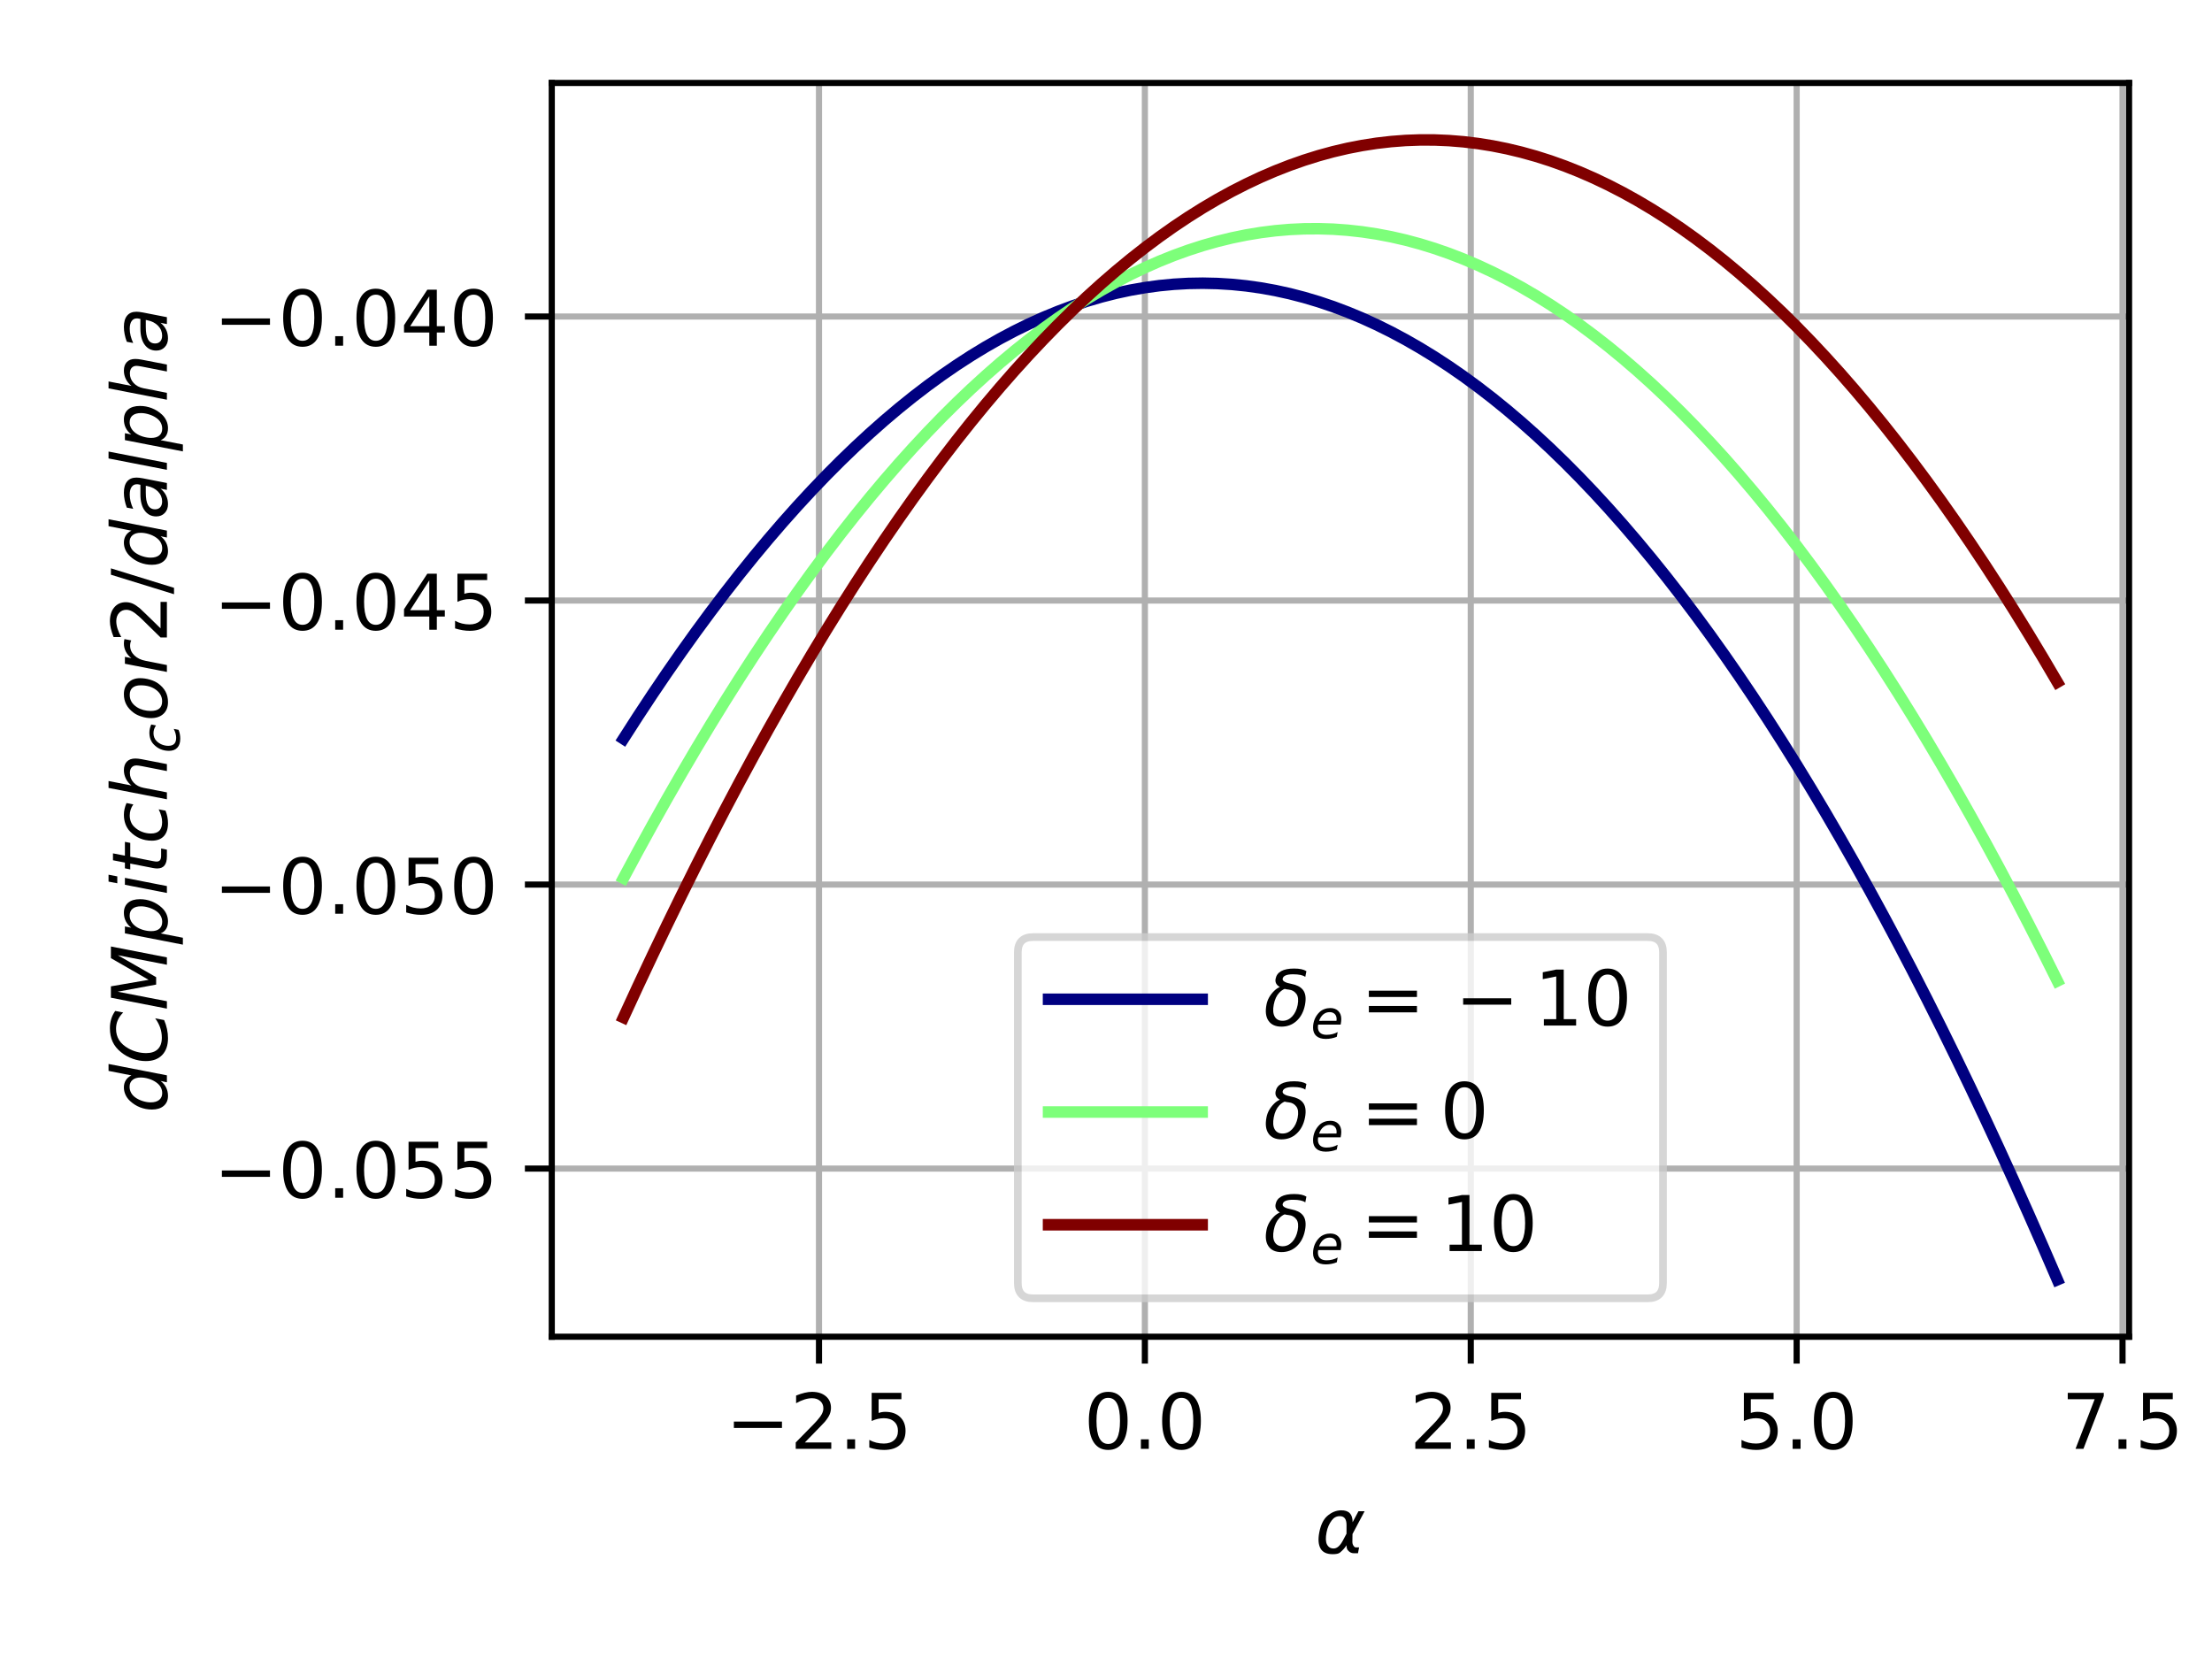
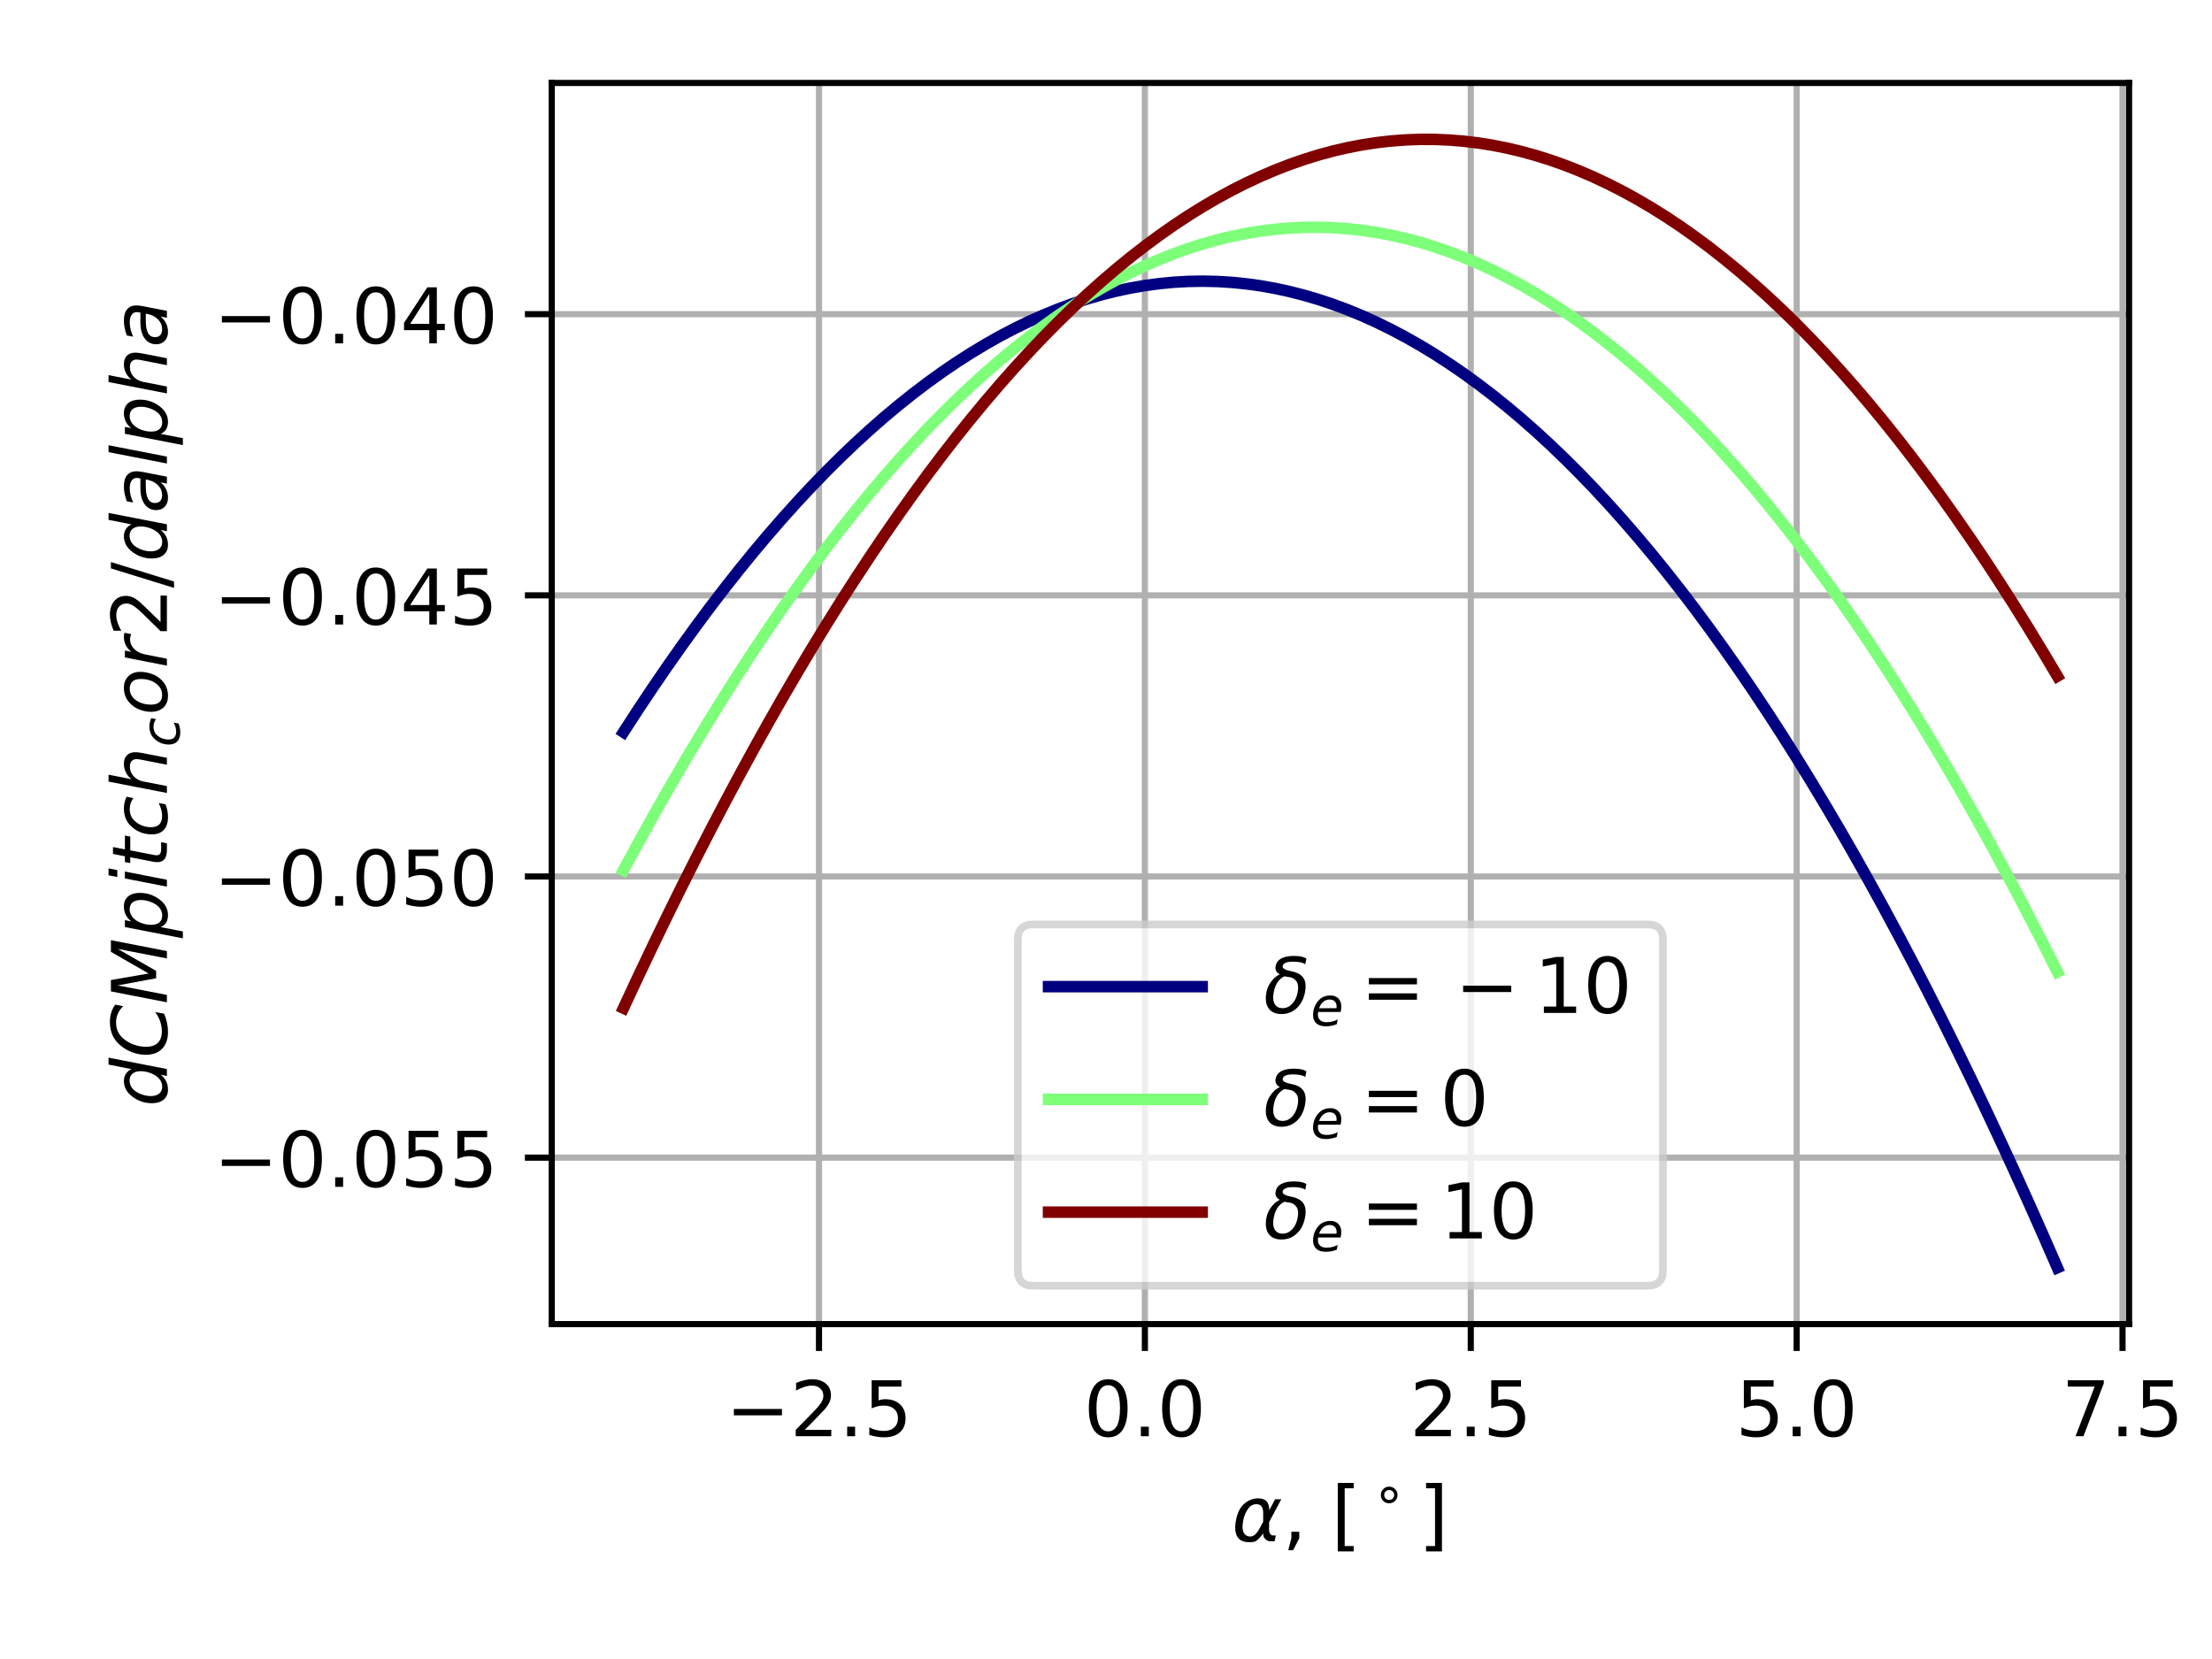
<svg xmlns="http://www.w3.org/2000/svg" xmlns:xlink="http://www.w3.org/1999/xlink" width="288pt" height="216pt" viewBox="0 0 288 216" version="1.1">
  <defs>
    <style type="text/css">*{stroke-linejoin: round; stroke-linecap: butt}</style>
  </defs>
  <g id="figure_1">
    <g id="patch_1">
      <path d="M 0 216  L 288 216  L 288 0  L 0 0  z " style="fill: #ffffff" />
    </g>
    <g id="axes_1">
      <g id="patch_2">
-         <path d="M 71.84 174.04  L 277.2 174.04  L 277.2 10.8  L 71.84 10.8  z " style="fill: #ffffff" />
+         <path d="M 71.84 172.398  L 277.2 172.398  L 277.2 10.8  L 71.84 10.8  z " style="fill: #ffffff" />
      </g>
      <g id="matplotlib.axis_1">
        <g id="xtick_1">
          <g id="line2d_1">
-             <path d="M 106.632 174.04  L 106.632 10.8  " clip-path="url(#p3fa97815e9)" style="fill: none; stroke: #b0b0b0; stroke-width: 0.8; stroke-linecap: square" />
+             <path d="M 106.632 172.398  L 106.632 10.8  " clip-path="url(#p318a4f9734)" style="fill: none; stroke: #b0b0b0; stroke-width: 0.8; stroke-linecap: square" />
          </g>
          <g id="line2d_2">
            <defs>
-               <path id="m5b12acc6e5" d="M 0 0  L 0 3.5  " style="stroke: #000000; stroke-width: 0.8" />
-             </defs>
-             <g>
-               <use xlink:href="#m5b12acc6e5" x="106.632" y="174.04" style="stroke: #000000; stroke-width: 0.8" />
+               <path id="mc31a9daa65" d="M 0 0  L 0 3.5  " style="stroke: #000000; stroke-width: 0.8" />
+             </defs>
+             <g>
+               <use xlink:href="#mc31a9daa65" x="106.632" y="172.398" style="stroke: #000000; stroke-width: 0.8" />
            </g>
          </g>
          <g id="text_1">
-             <g transform="translate(94.49099 188.6384) scale(0.1 -0.1)">
+             <g transform="translate(94.49099 186.9959) scale(0.1 -0.1)">
              <defs>
                <path id="DejaVuSans-2212" d="M 678 2272  L 4684 2272  L 4684 1741  L 678 1741  L 678 2272  z " transform="scale(0.015625)" />
                <path id="DejaVuSans-32" d="M 1228 531  L 3431 531  L 3431 0  L 469 0  L 469 531  Q 828 903 1448 1529  Q 2069 2156 2228 2338  Q 2531 2678 2651 2914  Q 2772 3150 2772 3378  Q 2772 3750 2511 3984  Q 2250 4219 1831 4219  Q 1534 4219 1204 4116  Q 875 4013 500 3803  L 500 4441  Q 881 4594 1212 4672  Q 1544 4750 1819 4750  Q 2544 4750 2975 4387  Q 3406 4025 3406 3419  Q 3406 3131 3298 2873  Q 3191 2616 2906 2266  Q 2828 2175 2409 1742  Q 1991 1309 1228 531  z " transform="scale(0.015625)" />
                <path id="DejaVuSans-2e" d="M 684 794  L 1344 794  L 1344 0  L 684 0  L 684 794  z " transform="scale(0.015625)" />
                <path id="DejaVuSans-35" d="M 691 4666  L 3169 4666  L 3169 4134  L 1269 4134  L 1269 2991  Q 1406 3038 1543 3061  Q 1681 3084 1819 3084  Q 2600 3084 3056 2656  Q 3513 2228 3513 1497  Q 3513 744 3044 326  Q 2575 -91 1722 -91  Q 1428 -91 1123 -41  Q 819 9 494 109  L 494 744  Q 775 591 1075 516  Q 1375 441 1709 441  Q 2250 441 2565 725  Q 2881 1009 2881 1497  Q 2881 1984 2565 2268  Q 2250 2553 1709 2553  Q 1456 2553 1204 2497  Q 953 2441 691 2322  L 691 4666  z " transform="scale(0.015625)" />
              </defs>
              <use xlink:href="#DejaVuSans-2212" />
              <use xlink:href="#DejaVuSans-32" x="83.789" />
              <use xlink:href="#DejaVuSans-2e" x="147.412" />
              <use xlink:href="#DejaVuSans-35" x="179.199" />
            </g>
          </g>
        </g>
        <g id="xtick_2">
          <g id="line2d_3">
-             <path d="M 149.062 174.04  L 149.062 10.8  " clip-path="url(#p3fa97815e9)" style="fill: none; stroke: #b0b0b0; stroke-width: 0.8; stroke-linecap: square" />
+             <path d="M 149.062 172.398  L 149.062 10.8  " clip-path="url(#p318a4f9734)" style="fill: none; stroke: #b0b0b0; stroke-width: 0.8; stroke-linecap: square" />
          </g>
          <g id="line2d_4">
            <g>
-               <use xlink:href="#m5b12acc6e5" x="149.062" y="174.04" style="stroke: #000000; stroke-width: 0.8" />
+               <use xlink:href="#mc31a9daa65" x="149.062" y="172.398" style="stroke: #000000; stroke-width: 0.8" />
            </g>
          </g>
          <g id="text_2">
-             <g transform="translate(141.1106 188.6384) scale(0.1 -0.1)">
+             <g transform="translate(141.1106 186.9959) scale(0.1 -0.1)">
              <defs>
                <path id="DejaVuSans-30" d="M 2034 4250  Q 1547 4250 1301 3770  Q 1056 3291 1056 2328  Q 1056 1369 1301 889  Q 1547 409 2034 409  Q 2525 409 2770 889  Q 3016 1369 3016 2328  Q 3016 3291 2770 3770  Q 2525 4250 2034 4250  z M 2034 4750  Q 2819 4750 3233 4129  Q 3647 3509 3647 2328  Q 3647 1150 3233 529  Q 2819 -91 2034 -91  Q 1250 -91 836 529  Q 422 1150 422 2328  Q 422 3509 836 4129  Q 1250 4750 2034 4750  z " transform="scale(0.015625)" />
              </defs>
              <use xlink:href="#DejaVuSans-30" />
              <use xlink:href="#DejaVuSans-2e" x="63.623" />
              <use xlink:href="#DejaVuSans-30" x="95.41" />
            </g>
          </g>
        </g>
        <g id="xtick_3">
          <g id="line2d_5">
-             <path d="M 191.492 174.04  L 191.492 10.8  " clip-path="url(#p3fa97815e9)" style="fill: none; stroke: #b0b0b0; stroke-width: 0.8; stroke-linecap: square" />
+             <path d="M 191.492 172.398  L 191.492 10.8  " clip-path="url(#p318a4f9734)" style="fill: none; stroke: #b0b0b0; stroke-width: 0.8; stroke-linecap: square" />
          </g>
          <g id="line2d_6">
            <g>
-               <use xlink:href="#m5b12acc6e5" x="191.492" y="174.04" style="stroke: #000000; stroke-width: 0.8" />
+               <use xlink:href="#mc31a9daa65" x="191.492" y="172.398" style="stroke: #000000; stroke-width: 0.8" />
            </g>
          </g>
          <g id="text_3">
-             <g transform="translate(183.5403 188.6384) scale(0.1 -0.1)">
+             <g transform="translate(183.5403 186.9959) scale(0.1 -0.1)">
              <use xlink:href="#DejaVuSans-32" />
              <use xlink:href="#DejaVuSans-2e" x="63.623" />
              <use xlink:href="#DejaVuSans-35" x="95.41" />
            </g>
          </g>
        </g>
        <g id="xtick_4">
          <g id="line2d_7">
-             <path d="M 233.922 174.04  L 233.922 10.8  " clip-path="url(#p3fa97815e9)" style="fill: none; stroke: #b0b0b0; stroke-width: 0.8; stroke-linecap: square" />
+             <path d="M 233.922 172.398  L 233.922 10.8  " clip-path="url(#p318a4f9734)" style="fill: none; stroke: #b0b0b0; stroke-width: 0.8; stroke-linecap: square" />
          </g>
          <g id="line2d_8">
            <g>
-               <use xlink:href="#m5b12acc6e5" x="233.922" y="174.04" style="stroke: #000000; stroke-width: 0.8" />
+               <use xlink:href="#mc31a9daa65" x="233.922" y="172.398" style="stroke: #000000; stroke-width: 0.8" />
            </g>
          </g>
          <g id="text_4">
-             <g transform="translate(225.9701 188.6384) scale(0.1 -0.1)">
+             <g transform="translate(225.9701 186.9959) scale(0.1 -0.1)">
              <use xlink:href="#DejaVuSans-35" />
              <use xlink:href="#DejaVuSans-2e" x="63.623" />
              <use xlink:href="#DejaVuSans-30" x="95.41" />
            </g>
          </g>
        </g>
        <g id="xtick_5">
          <g id="line2d_9">
-             <path d="M 276.351 174.04  L 276.351 10.8  " clip-path="url(#p3fa97815e9)" style="fill: none; stroke: #b0b0b0; stroke-width: 0.8; stroke-linecap: square" />
+             <path d="M 276.351 172.398  L 276.351 10.8  " clip-path="url(#p318a4f9734)" style="fill: none; stroke: #b0b0b0; stroke-width: 0.8; stroke-linecap: square" />
          </g>
          <g id="line2d_10">
            <g>
-               <use xlink:href="#m5b12acc6e5" x="276.351" y="174.04" style="stroke: #000000; stroke-width: 0.8" />
+               <use xlink:href="#mc31a9daa65" x="276.351" y="172.398" style="stroke: #000000; stroke-width: 0.8" />
            </g>
          </g>
          <g id="text_5">
-             <g transform="translate(268.3998 188.6384) scale(0.1 -0.1)">
+             <g transform="translate(268.3998 186.9959) scale(0.1 -0.1)">
              <defs>
                <path id="DejaVuSans-37" d="M 525 4666  L 3525 4666  L 3525 4397  L 1831 0  L 1172 0  L 2766 4134  L 525 4134  L 525 4666  z " transform="scale(0.015625)" />
              </defs>
              <use xlink:href="#DejaVuSans-37" />
              <use xlink:href="#DejaVuSans-2e" x="63.623" />
              <use xlink:href="#DejaVuSans-35" x="95.41" />
            </g>
          </g>
        </g>
        <g id="text_6">
-           <g transform="translate(171.22 202.3166) scale(0.1 -0.1)">
+           <g transform="translate(160.37 200.6741) scale(0.1 -0.1)">
            <defs>
              <path id="DejaVuSans-Oblique-3b1" d="M 2619 1628  L 2622 2350  Q 2625 3088 2069 3091  Q 1653 3094 1394 2747  Q 1069 2319 959 1747  Q 825 1059 994 731  Q 1169 397 1547 397  Q 1966 397 2319 1063  L 2619 1628  z M 2166 3578  Q 3141 3594 3128 2584  Q 3128 2584 3616 3500  L 4128 3500  L 3119 1603  L 3109 919  Q 3109 766 3194 638  Q 3291 488 3391 488  L 3669 488  L 3575 0  L 3228 0  Q 2934 0 2722 263  Q 2622 394 2619 669  Q 2416 334 2066 50  Q 1900 -81 1453 -78  Q 722 -72 456 397  Q 184 884 353 1747  Q 534 2675 1009 3097  Q 1544 3569 2166 3578  z " transform="scale(0.015625)" />
-             </defs>
-             <use xlink:href="#DejaVuSans-Oblique-3b1" transform="translate(0 0.84375)" />
+               <path id="DejaVuSans-2c" d="M 750 794  L 1409 794  L 1409 256  L 897 -744  L 494 -744  L 750 256  L 750 794  z " transform="scale(0.015625)" />
+               <path id="DejaVuSans-20" transform="scale(0.015625)" />
+               <path id="DejaVuSans-5b" d="M 550 4863  L 1875 4863  L 1875 4416  L 1125 4416  L 1125 -397  L 1875 -397  L 1875 -844  L 550 -844  L 550 4863  z " transform="scale(0.015625)" />
+               <path id="DejaVuSans-2218" d="M 2003 2603  Q 1753 2603 1581 2429  Q 1409 2256 1409 2006  Q 1409 1759 1581 1589  Q 1753 1419 2003 1419  Q 2253 1419 2425 1589  Q 2597 1759 2597 2006  Q 2597 2253 2423 2428  Q 2250 2603 2003 2603  z M 2003 3006  Q 2203 3006 2387 2929  Q 2572 2853 2706 2709  Q 2850 2569 2922 2390  Q 2994 2212 2994 2006  Q 2994 1594 2705 1308  Q 2416 1022 1997 1022  Q 1575 1022 1294 1303  Q 1013 1584 1013 2006  Q 1013 2425 1300 2715  Q 1588 3006 2003 3006  z " transform="scale(0.015625)" />
+               <path id="DejaVuSans-5d" d="M 1947 4863  L 1947 -844  L 622 -844  L 622 -397  L 1369 -397  L 1369 4416  L 622 4416  L 622 4863  L 1947 4863  z " transform="scale(0.015625)" />
+             </defs>
+             <use xlink:href="#DejaVuSans-Oblique-3b1" transform="translate(0 0.015625)" />
+             <use xlink:href="#DejaVuSans-2c" transform="translate(65.91797 0.015625)" />
+             <use xlink:href="#DejaVuSans-20" transform="translate(97.70508 0.015625)" />
+             <use xlink:href="#DejaVuSans-5b" transform="translate(129.4922 0.015625)" />
+             <use xlink:href="#DejaVuSans-2218" transform="translate(183.1006 38.29688) scale(0.7)" />
+             <use xlink:href="#DejaVuSans-5d" transform="translate(243.291 0.015625)" />
          </g>
        </g>
      </g>
      <g id="matplotlib.axis_2">
        <g id="ytick_1">
          <g id="line2d_11">
-             <path d="M 71.84 152.146  L 277.2 152.146  " clip-path="url(#p3fa97815e9)" style="fill: none; stroke: #b0b0b0; stroke-width: 0.8; stroke-linecap: square" />
+             <path d="M 71.84 150.724  L 277.2 150.724  " clip-path="url(#p318a4f9734)" style="fill: none; stroke: #b0b0b0; stroke-width: 0.8; stroke-linecap: square" />
          </g>
          <g id="line2d_12">
            <defs>
-               <path id="mc3e45b9c24" d="M 0 0  L -3.5 0  " style="stroke: #000000; stroke-width: 0.8" />
-             </defs>
-             <g>
-               <use xlink:href="#mc3e45b9c24" x="71.84" y="152.146" style="stroke: #000000; stroke-width: 0.8" />
+               <path id="mb86ef601f8" d="M 0 0  L -3.5 0  " style="stroke: #000000; stroke-width: 0.8" />
+             </defs>
+             <g>
+               <use xlink:href="#mb86ef601f8" x="71.84" y="150.724" style="stroke: #000000; stroke-width: 0.8" />
            </g>
          </g>
          <g id="text_7">
-             <g transform="translate(27.83219 155.9451) scale(0.1 -0.1)">
+             <g transform="translate(27.83219 154.5229) scale(0.1 -0.1)">
              <use xlink:href="#DejaVuSans-2212" />
              <use xlink:href="#DejaVuSans-30" x="83.789" />
              <use xlink:href="#DejaVuSans-2e" x="147.412" />
              <use xlink:href="#DejaVuSans-30" x="179.199" />
              <use xlink:href="#DejaVuSans-35" x="242.822" />
              <use xlink:href="#DejaVuSans-35" x="306.445" />
            </g>
          </g>
        </g>
        <g id="ytick_2">
          <g id="line2d_13">
-             <path d="M 71.84 115.167  L 277.2 115.167  " clip-path="url(#p3fa97815e9)" style="fill: none; stroke: #b0b0b0; stroke-width: 0.8; stroke-linecap: square" />
+             <path d="M 71.84 114.117  L 277.2 114.117  " clip-path="url(#p318a4f9734)" style="fill: none; stroke: #b0b0b0; stroke-width: 0.8; stroke-linecap: square" />
          </g>
          <g id="line2d_14">
            <g>
-               <use xlink:href="#mc3e45b9c24" x="71.84" y="115.167" style="stroke: #000000; stroke-width: 0.8" />
+               <use xlink:href="#mb86ef601f8" x="71.84" y="114.117" style="stroke: #000000; stroke-width: 0.8" />
            </g>
          </g>
          <g id="text_8">
-             <g transform="translate(27.83219 118.9666) scale(0.1 -0.1)">
+             <g transform="translate(27.83219 117.9165) scale(0.1 -0.1)">
              <use xlink:href="#DejaVuSans-2212" />
              <use xlink:href="#DejaVuSans-30" x="83.789" />
              <use xlink:href="#DejaVuSans-2e" x="147.412" />
              <use xlink:href="#DejaVuSans-30" x="179.199" />
              <use xlink:href="#DejaVuSans-35" x="242.822" />
              <use xlink:href="#DejaVuSans-30" x="306.445" />
            </g>
          </g>
        </g>
        <g id="ytick_3">
          <g id="line2d_15">
-             <path d="M 71.84 78.189  L 277.2 78.189  " clip-path="url(#p3fa97815e9)" style="fill: none; stroke: #b0b0b0; stroke-width: 0.8; stroke-linecap: square" />
+             <path d="M 71.84 77.511  L 277.2 77.511  " clip-path="url(#p318a4f9734)" style="fill: none; stroke: #b0b0b0; stroke-width: 0.8; stroke-linecap: square" />
          </g>
          <g id="line2d_16">
            <g>
-               <use xlink:href="#mc3e45b9c24" x="71.84" y="78.189" style="stroke: #000000; stroke-width: 0.8" />
+               <use xlink:href="#mb86ef601f8" x="71.84" y="77.511" style="stroke: #000000; stroke-width: 0.8" />
            </g>
          </g>
          <g id="text_9">
-             <g transform="translate(27.83219 81.98812) scale(0.1 -0.1)">
+             <g transform="translate(27.83219 81.31007) scale(0.1 -0.1)">
              <defs>
                <path id="DejaVuSans-34" d="M 2419 4116  L 825 1625  L 2419 1625  L 2419 4116  z M 2253 4666  L 3047 4666  L 3047 1625  L 3713 1625  L 3713 1100  L 3047 1100  L 3047 0  L 2419 0  L 2419 1100  L 313 1100  L 313 1709  L 2253 4666  z " transform="scale(0.015625)" />
              </defs>
              <use xlink:href="#DejaVuSans-2212" />
              <use xlink:href="#DejaVuSans-30" x="83.789" />
              <use xlink:href="#DejaVuSans-2e" x="147.412" />
              <use xlink:href="#DejaVuSans-30" x="179.199" />
              <use xlink:href="#DejaVuSans-34" x="242.822" />
              <use xlink:href="#DejaVuSans-35" x="306.445" />
            </g>
          </g>
        </g>
        <g id="ytick_4">
          <g id="line2d_17">
-             <path d="M 71.84 41.21  L 277.2 41.21  " clip-path="url(#p3fa97815e9)" style="fill: none; stroke: #b0b0b0; stroke-width: 0.8; stroke-linecap: square" />
+             <path d="M 71.84 40.904  L 277.2 40.904  " clip-path="url(#p318a4f9734)" style="fill: none; stroke: #b0b0b0; stroke-width: 0.8; stroke-linecap: square" />
          </g>
          <g id="line2d_18">
            <g>
-               <use xlink:href="#mc3e45b9c24" x="71.84" y="41.21" style="stroke: #000000; stroke-width: 0.8" />
+               <use xlink:href="#mb86ef601f8" x="71.84" y="40.904" style="stroke: #000000; stroke-width: 0.8" />
            </g>
          </g>
          <g id="text_10">
-             <g transform="translate(27.83219 45.00962) scale(0.1 -0.1)">
+             <g transform="translate(27.83219 44.70365) scale(0.1 -0.1)">
              <use xlink:href="#DejaVuSans-2212" />
              <use xlink:href="#DejaVuSans-30" x="83.789" />
              <use xlink:href="#DejaVuSans-2e" x="147.412" />
              <use xlink:href="#DejaVuSans-30" x="179.199" />
              <use xlink:href="#DejaVuSans-34" x="242.822" />
              <use xlink:href="#DejaVuSans-30" x="306.445" />
            </g>
          </g>
        </g>
        <g id="text_11">
-           <g transform="translate(21.73219 144.92) rotate(-90) scale(0.1 -0.1)">
+           <g transform="translate(21.73219 144.0987) rotate(-90) scale(0.1 -0.1)">
            <defs>
              <path id="DejaVuSans-Oblique-64" d="M 2675 525  Q 2444 222 2128 65  Q 1813 -91 1428 -91  Q 903 -91 598 267  Q 294 625 294 1247  Q 294 1766 478 2236  Q 663 2706 1013 3078  Q 1244 3325 1534 3454  Q 1825 3584 2144 3584  Q 2481 3584 2739 3421  Q 2997 3259 3138 2956  L 3513 4863  L 4091 4863  L 3144 0  L 2566 0  L 2675 525  z M 891 1350  Q 891 897 1095 644  Q 1300 391 1663 391  Q 1931 391 2161 520  Q 2391 650 2566 903  Q 2750 1166 2856 1509  Q 2963 1853 2963 2188  Q 2963 2622 2758 2865  Q 2553 3109 2194 3109  Q 1922 3109 1687 2981  Q 1453 2853 1288 2613  Q 1106 2353 998 2009  Q 891 1666 891 1350  z " transform="scale(0.015625)" />
              <path id="DejaVuSans-Oblique-43" d="M 4447 4306  L 4319 3641  Q 4019 3944 3683 4091  Q 3347 4238 2956 4238  Q 2422 4238 2017 3981  Q 1613 3725 1319 3200  Q 1131 2863 1032 2486  Q 934 2109 934 1728  Q 934 1091 1264 756  Q 1594 422 2222 422  Q 2656 422 3056 561  Q 3456 700 3834 978  L 3688 231  Q 3316 72 2936 -9  Q 2556 -91 2175 -91  Q 1278 -91 773 396  Q 269 884 269 1753  Q 269 2309 461 2846  Q 653 3384 1013 3828  Q 1394 4300 1883 4525  Q 2372 4750 3022 4750  Q 3422 4750 3780 4639  Q 4138 4528 4447 4306  z " transform="scale(0.015625)" />
              <path id="DejaVuSans-Oblique-4d" d="M 1081 4666  L 2028 4666  L 2572 1522  L 4378 4666  L 5350 4666  L 4441 0  L 3828 0  L 4622 4091  L 2791 897  L 2175 897  L 1581 4103  L 788 0  L 172 0  L 1081 4666  z " transform="scale(0.015625)" />
              <path id="DejaVuSans-Oblique-70" d="M 3175 2156  Q 3175 2616 2975 2859  Q 2775 3103 2400 3103  Q 2144 3103 1911 2972  Q 1678 2841 1497 2591  Q 1319 2344 1212 1994  Q 1106 1644 1106 1300  Q 1106 863 1306 627  Q 1506 391 1875 391  Q 2147 391 2380 519  Q 2613 647 2778 891  Q 2956 1147 3065 1494  Q 3175 1841 3175 2156  z M 1394 2969  Q 1625 3272 1939 3428  Q 2253 3584 2638 3584  Q 3175 3584 3472 3232  Q 3769 2881 3769 2247  Q 3769 1728 3584 1258  Q 3400 788 3053 416  Q 2822 169 2531 39  Q 2241 -91 1919 -91  Q 1547 -91 1294 64  Q 1041 219 916 525  L 556 -1331  L -19 -1331  L 922 3500  L 1497 3500  L 1394 2969  z " transform="scale(0.015625)" />
              <path id="DejaVuSans-Oblique-69" d="M 1172 4863  L 1747 4863  L 1606 4134  L 1031 4134  L 1172 4863  z M 909 3500  L 1484 3500  L 800 0  L 225 0  L 909 3500  z " transform="scale(0.015625)" />
              <path id="DejaVuSans-Oblique-74" d="M 2706 3500  L 2619 3053  L 1472 3053  L 1100 1153  Q 1081 1047 1072 975  Q 1063 903 1063 863  Q 1063 663 1183 572  Q 1303 481 1569 481  L 2150 481  L 2053 0  L 1503 0  Q 991 0 739 200  Q 488 400 488 806  Q 488 878 497 964  Q 506 1050 525 1153  L 897 3053  L 409 3053  L 500 3500  L 978 3500  L 1172 4494  L 1747 4494  L 1556 3500  L 2706 3500  z " transform="scale(0.015625)" />
              <path id="DejaVuSans-Oblique-63" d="M 3431 3366  L 3316 2797  Q 3109 2947 2876 3022  Q 2644 3097 2394 3097  Q 2119 3097 1870 3000  Q 1622 2903 1453 2725  Q 1184 2453 1037 2087  Q 891 1722 891 1331  Q 891 859 1127 628  Q 1363 397 1844 397  Q 2081 397 2348 469  Q 2616 541 2906 684  L 2797 116  Q 2547 13 2283 -39  Q 2019 -91 1741 -91  Q 1044 -91 669 257  Q 294 606 294 1253  Q 294 1797 489 2255  Q 684 2713 1069 3078  Q 1331 3328 1684 3456  Q 2038 3584 2456 3584  Q 2700 3584 2940 3529  Q 3181 3475 3431 3366  z " transform="scale(0.015625)" />
              <path id="DejaVuSans-Oblique-68" d="M 3566 2113  L 3156 0  L 2578 0  L 2988 2091  Q 3016 2238 3031 2350  Q 3047 2463 3047 2528  Q 3047 2791 2881 2937  Q 2716 3084 2419 3084  Q 1956 3084 1617 2771  Q 1278 2459 1178 1941  L 800 0  L 225 0  L 1172 4863  L 1747 4863  L 1375 2950  Q 1594 3244 1934 3414  Q 2275 3584 2650 3584  Q 3113 3584 3367 3334  Q 3622 3084 3622 2631  Q 3622 2519 3608 2391  Q 3594 2263 3566 2113  z " transform="scale(0.015625)" />
              <path id="DejaVuSans-Oblique-6f" d="M 1625 -91  Q 1009 -91 651 289  Q 294 669 294 1325  Q 294 1706 417 2101  Q 541 2497 738 2766  Q 1047 3184 1428 3384  Q 1809 3584 2291 3584  Q 2888 3584 3255 3212  Q 3622 2841 3622 2241  Q 3622 1825 3500 1412  Q 3378 1000 3181 728  Q 2875 309 2494 109  Q 2113 -91 1625 -91  z M 891 1344  Q 891 869 1089 633  Q 1288 397 1691 397  Q 2269 397 2648 901  Q 3028 1406 3028 2181  Q 3028 2634 2825 2865  Q 2622 3097 2228 3097  Q 1903 3097 1650 2945  Q 1397 2794 1197 2484  Q 1050 2253 970 1956  Q 891 1659 891 1344  z " transform="scale(0.015625)" />
              <path id="DejaVuSans-Oblique-72" d="M 2853 2969  Q 2766 3016 2653 3041  Q 2541 3066 2413 3066  Q 1953 3066 1609 2717  Q 1266 2369 1153 1784  L 800 0  L 225 0  L 909 3500  L 1484 3500  L 1375 2956  Q 1603 3259 1920 3421  Q 2238 3584 2597 3584  Q 2691 3584 2781 3573  Q 2872 3563 2963 3538  L 2853 2969  z " transform="scale(0.015625)" />
              <path id="DejaVuSans-2f" d="M 1625 4666  L 2156 4666  L 531 -594  L 0 -594  L 1625 4666  z " transform="scale(0.015625)" />
              <path id="DejaVuSans-Oblique-61" d="M 3438 1997  L 3047 0  L 2472 0  L 2578 531  Q 2325 219 2001 64  Q 1678 -91 1281 -91  Q 834 -91 548 182  Q 263 456 263 884  Q 263 1497 752 1853  Q 1241 2209 2100 2209  L 2900 2209  L 2931 2363  Q 2938 2388 2941 2417  Q 2944 2447 2944 2509  Q 2944 2788 2717 2942  Q 2491 3097 2081 3097  Q 1800 3097 1504 3025  Q 1209 2953 897 2809  L 997 3341  Q 1322 3463 1633 3523  Q 1944 3584 2234 3584  Q 2853 3584 3176 3315  Q 3500 3047 3500 2534  Q 3500 2431 3484 2292  Q 3469 2153 3438 1997  z M 2816 1759  L 2241 1759  Q 1534 1759 1195 1570  Q 856 1381 856 984  Q 856 709 1029 553  Q 1203 397 1509 397  Q 1978 397 2328 733  Q 2678 1069 2791 1631  L 2816 1759  z " transform="scale(0.015625)" />
              <path id="DejaVuSans-Oblique-6c" d="M 1172 4863  L 1747 4863  L 800 0  L 225 0  L 1172 4863  z " transform="scale(0.015625)" />
            </defs>
            <use xlink:href="#DejaVuSans-Oblique-64" transform="translate(0 0.015625)" />
            <use xlink:href="#DejaVuSans-Oblique-43" transform="translate(63.47656 0.015625)" />
            <use xlink:href="#DejaVuSans-Oblique-4d" transform="translate(133.3008 0.015625)" />
            <use xlink:href="#DejaVuSans-Oblique-70" transform="translate(219.5801 0.015625)" />
            <use xlink:href="#DejaVuSans-Oblique-69" transform="translate(283.0566 0.015625)" />
            <use xlink:href="#DejaVuSans-Oblique-74" transform="translate(310.8398 0.015625)" />
            <use xlink:href="#DejaVuSans-Oblique-63" transform="translate(350.0488 0.015625)" />
            <use xlink:href="#DejaVuSans-Oblique-68" transform="translate(405.0293 0.015625)" />
            <use xlink:href="#DejaVuSans-Oblique-63" transform="translate(468.4082 -16.39062) scale(0.7)" />
            <use xlink:href="#DejaVuSans-Oblique-6f" transform="translate(509.6289 0.015625)" />
            <use xlink:href="#DejaVuSans-Oblique-72" transform="translate(570.8105 0.015625)" />
            <use xlink:href="#DejaVuSans-32" transform="translate(611.9238 0.015625)" />
            <use xlink:href="#DejaVuSans-2f" transform="translate(675.5469 0.015625)" />
            <use xlink:href="#DejaVuSans-Oblique-64" transform="translate(709.2383 0.015625)" />
            <use xlink:href="#DejaVuSans-Oblique-61" transform="translate(772.7148 0.015625)" />
            <use xlink:href="#DejaVuSans-Oblique-6c" transform="translate(833.9941 0.015625)" />
            <use xlink:href="#DejaVuSans-Oblique-70" transform="translate(861.7773 0.015625)" />
            <use xlink:href="#DejaVuSans-Oblique-68" transform="translate(925.2539 0.015625)" />
            <use xlink:href="#DejaVuSans-Oblique-61" transform="translate(988.6328 0.015625)" />
          </g>
        </g>
      </g>
      <g id="line2d_19">
-         <path d="M 81.175 96.189  L 83.06 93.256  L 84.946 90.397  L 86.832 87.612  L 88.718 84.902  L 90.603 82.266  L 92.489 79.704  L 94.375 77.217  L 96.261 74.804  L 98.146 72.466  L 100.032 70.202  L 101.918 68.012  L 103.804 65.897  L 105.69 63.856  L 107.575 61.89  L 109.461 59.998  L 111.347 58.18  L 113.233 56.437  L 115.118 54.768  L 117.004 53.173  L 118.89 51.653  L 120.776 50.207  L 122.661 48.836  L 124.547 47.539  L 126.433 46.316  L 128.319 45.168  L 130.204 44.094  L 132.09 43.095  L 133.976 42.17  L 135.862 41.319  L 137.748 40.543  L 139.633 39.841  L 141.519 39.213  L 143.405 38.66  L 145.291 38.181  L 147.176 37.777  L 149.062 37.447  L 150.948 37.191  L 152.834 37.01  L 154.719 36.903  L 156.605 36.871  L 158.491 36.913  L 160.377 37.029  L 162.263 37.22  L 164.148 37.485  L 166.034 37.824  L 167.92 38.238  L 169.806 38.727  L 171.691 39.289  L 173.577 39.926  L 175.463 40.638  L 177.349 41.423  L 179.234 42.284  L 181.12 43.218  L 183.006 44.227  L 184.892 45.311  L 186.777 46.468  L 188.663 47.7  L 190.549 49.007  L 192.435 50.388  L 194.321 51.843  L 196.206 53.373  L 198.092 54.977  L 199.978 56.655  L 201.864 58.408  L 203.749 60.235  L 205.635 62.137  L 207.521 64.113  L 209.407 66.163  L 211.292 68.288  L 213.178 70.487  L 215.064 72.761  L 216.95 75.109  L 218.836 77.531  L 220.721 80.027  L 222.607 82.599  L 224.493 85.244  L 226.379 87.964  L 228.264 90.758  L 230.15 93.627  L 232.036 96.57  L 233.922 99.587  L 235.807 102.679  L 237.693 105.845  L 239.579 109.086  L 241.465 112.4  L 243.35 115.79  L 245.236 119.253  L 247.122 122.792  L 249.008 126.404  L 250.894 130.091  L 252.779 133.852  L 254.665 137.688  L 256.551 141.598  L 258.437 145.582  L 260.322 149.641  L 262.208 153.774  L 264.094 157.982  L 265.98 162.264  L 267.865 166.62  " clip-path="url(#p3fa97815e9)" style="fill: none; stroke: #000080; stroke-width: 1.5; stroke-linecap: square" />
+         <path d="M 81.175 95.33  L 83.06 92.426  L 84.946 89.596  L 86.832 86.839  L 88.718 84.156  L 90.603 81.547  L 92.489 79.011  L 94.375 76.549  L 96.261 74.16  L 98.146 71.845  L 100.032 69.604  L 101.918 67.437  L 103.804 65.343  L 105.69 63.322  L 107.575 61.376  L 109.461 59.503  L 111.347 57.703  L 113.233 55.977  L 115.118 54.325  L 117.004 52.747  L 118.89 51.242  L 120.776 49.811  L 122.661 48.453  L 124.547 47.169  L 126.433 45.959  L 128.319 44.822  L 130.204 43.759  L 132.09 42.77  L 133.976 41.854  L 135.862 41.012  L 137.748 40.243  L 139.633 39.548  L 141.519 38.927  L 143.405 38.38  L 145.291 37.906  L 147.176 37.505  L 149.062 37.179  L 150.948 36.926  L 152.834 36.746  L 154.719 36.641  L 156.605 36.608  L 158.491 36.65  L 160.377 36.765  L 162.263 36.954  L 164.148 37.216  L 166.034 37.552  L 167.92 37.962  L 169.806 38.446  L 171.691 39.003  L 173.577 39.633  L 175.463 40.337  L 177.349 41.115  L 179.234 41.967  L 181.12 42.892  L 183.006 43.891  L 184.892 44.963  L 186.777 46.109  L 188.663 47.329  L 190.549 48.622  L 192.435 49.989  L 194.321 51.43  L 196.206 52.944  L 198.092 54.532  L 199.978 56.194  L 201.864 57.929  L 203.749 59.738  L 205.635 61.62  L 207.521 63.576  L 209.407 65.606  L 211.292 67.71  L 213.178 69.887  L 215.064 72.137  L 216.95 74.461  L 218.836 76.859  L 220.721 79.331  L 222.607 81.876  L 224.493 84.495  L 226.379 87.187  L 228.264 89.954  L 230.15 92.793  L 232.036 95.707  L 233.922 98.694  L 235.807 101.754  L 237.693 104.889  L 239.579 108.097  L 241.465 111.378  L 243.35 114.733  L 245.236 118.162  L 247.122 121.665  L 249.008 125.241  L 250.894 128.891  L 252.779 132.614  L 254.665 136.411  L 256.551 140.282  L 258.437 144.226  L 260.322 148.244  L 262.208 152.336  L 264.094 156.501  L 265.98 160.74  L 267.865 165.052  " clip-path="url(#p318a4f9734)" style="fill: none; stroke: #000080; stroke-width: 1.5; stroke-linecap: square" />
      </g>
      <g id="line2d_20">
-         <path d="M 81.175 114.337  L 83.06 110.827  L 84.946 107.392  L 86.832 104.031  L 88.718 100.744  L 90.603 97.532  L 92.489 94.394  L 94.375 91.331  L 96.261 88.342  L 98.146 85.427  L 100.032 82.587  L 101.918 79.821  L 103.804 77.13  L 105.69 74.512  L 107.575 71.97  L 109.461 69.501  L 111.347 67.108  L 113.233 64.788  L 115.118 62.543  L 117.004 60.372  L 118.89 58.276  L 120.776 56.254  L 122.661 54.306  L 124.547 52.433  L 126.433 50.634  L 128.319 48.91  L 130.204 47.259  L 132.09 45.684  L 133.976 44.182  L 135.862 42.756  L 137.748 41.403  L 139.633 40.125  L 141.519 38.921  L 143.405 37.792  L 145.291 36.737  L 147.176 35.756  L 149.062 34.85  L 150.948 34.018  L 152.834 33.261  L 154.719 32.578  L 156.605 31.969  L 158.491 31.435  L 160.377 30.975  L 162.263 30.589  L 164.148 30.278  L 166.034 30.041  L 167.92 29.879  L 169.806 29.791  L 171.691 29.778  L 173.577 29.838  L 175.463 29.974  L 177.349 30.183  L 179.234 30.467  L 181.12 30.825  L 183.006 31.258  L 184.892 31.765  L 186.777 32.347  L 188.663 33.003  L 190.549 33.733  L 192.435 34.538  L 194.321 35.417  L 196.206 36.37  L 198.092 37.398  L 199.978 38.5  L 201.864 39.677  L 203.749 40.928  L 205.635 42.253  L 207.521 43.653  L 209.407 45.127  L 211.292 46.675  L 213.178 48.298  L 215.064 49.996  L 216.95 51.767  L 218.836 53.613  L 220.721 55.534  L 222.607 57.529  L 224.493 59.598  L 226.379 61.742  L 228.264 63.96  L 230.15 66.252  L 232.036 68.619  L 233.922 71.06  L 235.807 73.575  L 237.693 76.165  L 239.579 78.83  L 241.465 81.568  L 243.35 84.381  L 245.236 87.269  L 247.122 90.231  L 249.008 93.267  L 250.894 96.378  L 252.779 99.563  L 254.665 102.822  L 256.551 106.156  L 258.437 109.564  L 260.322 113.047  L 262.208 116.604  L 264.094 120.235  L 265.98 123.941  L 267.865 127.721  " clip-path="url(#p3fa97815e9)" style="fill: none; stroke: #7dff7a; stroke-width: 1.5; stroke-linecap: square" />
+         <path d="M 81.175 113.295  L 83.06 109.821  L 84.946 106.42  L 86.832 103.093  L 88.718 99.839  L 90.603 96.659  L 92.489 93.553  L 94.375 90.52  L 96.261 87.562  L 98.146 84.676  L 100.032 81.865  L 101.918 79.127  L 103.804 76.462  L 105.69 73.871  L 107.575 71.354  L 109.461 68.911  L 111.347 66.541  L 113.233 64.245  L 115.118 62.022  L 117.004 59.873  L 118.89 57.798  L 120.776 55.796  L 122.661 53.868  L 124.547 52.014  L 126.433 50.233  L 128.319 48.526  L 130.204 46.893  L 132.09 45.333  L 133.976 43.847  L 135.862 42.434  L 137.748 41.095  L 139.633 39.83  L 141.519 38.638  L 143.405 37.52  L 145.291 36.476  L 147.176 35.505  L 149.062 34.608  L 150.948 33.785  L 152.834 33.035  L 154.719 32.359  L 156.605 31.756  L 158.491 31.227  L 160.377 30.772  L 162.263 30.39  L 164.148 30.082  L 166.034 29.848  L 167.92 29.687  L 169.806 29.6  L 171.691 29.587  L 173.577 29.647  L 175.463 29.781  L 177.349 29.988  L 179.234 30.269  L 181.12 30.624  L 183.006 31.052  L 184.892 31.554  L 186.777 32.13  L 188.663 32.779  L 190.549 33.502  L 192.435 34.299  L 194.321 35.169  L 196.206 36.113  L 198.092 37.13  L 199.978 38.221  L 201.864 39.386  L 203.749 40.625  L 205.635 41.937  L 207.521 43.322  L 209.407 44.782  L 211.292 46.315  L 213.178 47.921  L 215.064 49.601  L 216.95 51.355  L 218.836 53.183  L 220.721 55.084  L 222.607 57.059  L 224.493 59.107  L 226.379 61.229  L 228.264 63.425  L 230.15 65.694  L 232.036 68.037  L 233.922 70.454  L 235.807 72.944  L 237.693 75.508  L 239.579 78.145  L 241.465 80.856  L 243.35 83.641  L 245.236 86.5  L 247.122 89.432  L 249.008 92.437  L 250.894 95.517  L 252.779 98.67  L 254.665 101.896  L 256.551 105.196  L 258.437 108.57  L 260.322 112.018  L 262.208 115.539  L 264.094 119.134  L 265.98 122.802  L 267.865 126.544  " clip-path="url(#p318a4f9734)" style="fill: none; stroke: #7dff7a; stroke-width: 1.5; stroke-linecap: square" />
      </g>
      <g id="line2d_21">
-         <path d="M 81.175 132.484  L 83.06 128.398  L 84.946 124.387  L 86.832 120.449  L 88.718 116.587  L 90.603 112.798  L 92.489 109.084  L 94.375 105.444  L 96.261 101.879  L 98.146 98.388  L 100.032 94.972  L 101.918 91.63  L 103.804 88.362  L 105.69 85.169  L 107.575 82.05  L 109.461 79.005  L 111.347 76.035  L 113.233 73.139  L 115.118 70.318  L 117.004 67.571  L 118.89 64.898  L 120.776 62.3  L 122.661 59.776  L 124.547 57.327  L 126.433 54.952  L 128.319 52.651  L 130.204 50.425  L 132.09 48.273  L 133.976 46.195  L 135.862 44.192  L 137.748 42.263  L 139.633 40.409  L 141.519 38.629  L 143.405 36.924  L 145.291 35.292  L 147.176 33.735  L 149.062 32.253  L 150.948 30.845  L 152.834 29.511  L 154.719 28.252  L 156.605 27.067  L 158.491 25.957  L 160.377 24.92  L 162.263 23.959  L 164.148 23.071  L 166.034 22.258  L 167.92 21.52  L 169.806 20.856  L 171.691 20.266  L 173.577 19.75  L 175.463 19.309  L 177.349 18.943  L 179.234 18.65  L 181.12 18.433  L 183.006 18.289  L 184.892 18.22  L 186.777 18.225  L 188.663 18.305  L 190.549 18.459  L 192.435 18.687  L 194.321 18.99  L 196.206 19.367  L 198.092 19.819  L 199.978 20.345  L 201.864 20.945  L 203.749 21.62  L 205.635 22.369  L 207.521 23.193  L 209.407 24.091  L 211.292 25.063  L 213.178 26.11  L 215.064 27.231  L 216.95 28.426  L 218.836 29.696  L 220.721 31.04  L 222.607 32.459  L 224.493 33.952  L 226.379 35.519  L 228.264 37.161  L 230.15 38.877  L 232.036 40.668  L 233.922 42.533  L 235.807 44.472  L 237.693 46.486  L 239.579 48.574  L 241.465 50.736  L 243.35 52.973  L 245.236 55.284  L 247.122 57.67  L 249.008 60.13  L 250.894 62.664  L 252.779 65.273  L 254.665 67.956  L 256.551 70.714  L 258.437 73.546  L 260.322 76.452  L 262.208 79.433  L 264.094 82.488  L 265.98 85.617  L 267.865 88.821  " clip-path="url(#p3fa97815e9)" style="fill: none; stroke: #800000; stroke-width: 1.5; stroke-linecap: square" />
+         <path d="M 81.175 131.26  L 83.06 127.215  L 84.946 123.244  L 86.832 119.346  L 88.718 115.522  L 90.603 111.772  L 92.489 108.095  L 94.375 104.492  L 96.261 100.963  L 98.146 97.507  L 100.032 94.125  L 101.918 90.816  L 103.804 87.582  L 105.69 84.42  L 107.575 81.333  L 109.461 78.319  L 111.347 75.379  L 113.233 72.512  L 115.118 69.719  L 117.004 67  L 118.89 64.354  L 120.776 61.782  L 122.661 59.283  L 124.547 56.859  L 126.433 54.508  L 128.319 52.23  L 130.204 50.026  L 132.09 47.896  L 133.976 45.839  L 135.862 43.856  L 137.748 41.947  L 139.633 40.111  L 141.519 38.349  L 143.405 36.661  L 145.291 35.046  L 147.176 33.505  L 149.062 32.037  L 150.948 30.643  L 152.834 29.323  L 154.719 28.076  L 156.605 26.903  L 158.491 25.804  L 160.377 24.778  L 162.263 23.826  L 164.148 22.948  L 166.034 22.143  L 167.92 21.412  L 169.806 20.754  L 171.691 20.171  L 173.577 19.66  L 175.463 19.224  L 177.349 18.861  L 179.234 18.571  L 181.12 18.356  L 183.006 18.214  L 184.892 18.145  L 186.777 18.151  L 188.663 18.229  L 190.549 18.382  L 192.435 18.608  L 194.321 18.908  L 196.206 19.281  L 198.092 19.728  L 199.978 20.249  L 201.864 20.843  L 203.749 21.511  L 205.635 22.253  L 207.521 23.068  L 209.407 23.957  L 211.292 24.92  L 213.178 25.956  L 215.064 27.065  L 216.95 28.249  L 218.836 29.506  L 220.721 30.837  L 222.607 32.241  L 224.493 33.719  L 226.379 35.271  L 228.264 36.896  L 230.15 38.595  L 232.036 40.367  L 233.922 42.213  L 235.807 44.133  L 237.693 46.127  L 239.579 48.194  L 241.465 50.334  L 243.35 52.549  L 245.236 54.837  L 247.122 57.198  L 249.008 59.634  L 250.894 62.143  L 252.779 64.725  L 254.665 67.381  L 256.551 70.111  L 258.437 72.915  L 260.322 75.792  L 262.208 78.742  L 264.094 81.767  L 265.98 84.865  L 267.865 88.036  " clip-path="url(#p318a4f9734)" style="fill: none; stroke: #800000; stroke-width: 1.5; stroke-linecap: square" />
      </g>
      <g id="patch_3">
-         <path d="M 71.84 174.04  L 71.84 10.8  " style="fill: none; stroke: #000000; stroke-width: 0.8; stroke-linejoin: miter; stroke-linecap: square" />
+         <path d="M 71.84 172.398  L 71.84 10.8  " style="fill: none; stroke: #000000; stroke-width: 0.8; stroke-linejoin: miter; stroke-linecap: square" />
      </g>
      <g id="patch_4">
-         <path d="M 277.2 174.04  L 277.2 10.8  " style="fill: none; stroke: #000000; stroke-width: 0.8; stroke-linejoin: miter; stroke-linecap: square" />
+         <path d="M 277.2 172.398  L 277.2 10.8  " style="fill: none; stroke: #000000; stroke-width: 0.8; stroke-linejoin: miter; stroke-linecap: square" />
      </g>
      <g id="patch_5">
-         <path d="M 71.84 174.04  L 277.2 174.04  " style="fill: none; stroke: #000000; stroke-width: 0.8; stroke-linejoin: miter; stroke-linecap: square" />
+         <path d="M 71.84 172.398  L 277.2 172.398  " style="fill: none; stroke: #000000; stroke-width: 0.8; stroke-linejoin: miter; stroke-linecap: square" />
      </g>
      <g id="patch_6">
        <path d="M 71.84 10.8  L 277.2 10.8  " style="fill: none; stroke: #000000; stroke-width: 0.8; stroke-linejoin: miter; stroke-linecap: square" />
      </g>
      <g id="legend_1">
        <g id="patch_7">
-           <path d="M 134.52 169.04  L 214.52 169.04  Q 216.52 169.04 216.52 167.04  L 216.52 124.006  Q 216.52 122.006 214.52 122.006  L 134.52 122.006  Q 132.52 122.006 132.52 124.006  L 132.52 167.04  Q 132.52 169.04 134.52 169.04  z " style="fill: #ffffff; opacity: 0.8; stroke: #cccccc; stroke-linejoin: miter" />
+           <path d="M 134.52 167.398  L 214.52 167.398  Q 216.52 167.398 216.52 165.398  L 216.52 122.363  Q 216.52 120.363 214.52 120.363  L 134.52 120.363  Q 132.52 120.363 132.52 122.363  L 132.52 165.398  Q 132.52 167.398 134.52 167.398  z " style="fill: #ffffff; opacity: 0.8; stroke: #cccccc; stroke-linejoin: miter" />
        </g>
        <g id="line2d_22">
-           <path d="M 136.52 130.104  L 146.52 130.104  L 156.52 130.104  " style="fill: none; stroke: #000080; stroke-width: 1.5; stroke-linecap: square" />
+           <path d="M 136.52 128.462  L 146.52 128.462  L 156.52 128.462  " style="fill: none; stroke: #000080; stroke-width: 1.5; stroke-linecap: square" />
        </g>
        <g id="text_12">
-           <g transform="translate(164.52 133.6041) scale(0.1 -0.1)">
+           <g transform="translate(164.52 131.9616) scale(0.1 -0.1)">
            <defs>
              <path id="DejaVuSans-Oblique-3b4" d="M 3472 4053  Q 3197 4272 2450 4272  Q 1659 4272 1588 3906  Q 1531 3619 2328 3469  Q 2953 3353 3253 3003  Q 3616 2581 3447 1716  Q 3284 888 2763 400  Q 2238 -91 1488 -91  Q 741 -91 406 400  Q 72 888 241 1747  Q 363 2384 891 2900  Q 1097 3100 1353 3213  Q 913 3459 1000 3900  Q 1166 4750 2544 4750  Q 3234 4750 3566 4531  L 3472 4053  z M 1753 3056  Q 1525 2966 1306 2738  Q 969 2384 847 1747  Q 722 1113 919 756  Q 1119 397 1584 397  Q 2044 397 2381 759  Q 2722 1122 2838 1716  Q 2956 2338 2731 2638  Q 2491 2959 2103 2994  Q 1906 3013 1753 3056  z " transform="scale(0.015625)" />
              <path id="DejaVuSans-Oblique-65" d="M 3078 2063  Q 3088 2113 3092 2166  Q 3097 2219 3097 2272  Q 3097 2653 2873 2875  Q 2650 3097 2266 3097  Q 1838 3097 1509 2826  Q 1181 2556 1013 2059  L 3078 2063  z M 3578 1613  L 903 1613  Q 884 1494 878 1425  Q 872 1356 872 1306  Q 872 872 1139 634  Q 1406 397 1894 397  Q 2269 397 2603 481  Q 2938 566 3225 728  L 3116 159  Q 2806 34 2476 -28  Q 2147 -91 1806 -91  Q 1078 -91 686 257  Q 294 606 294 1247  Q 294 1794 489 2264  Q 684 2734 1063 3103  Q 1306 3334 1642 3459  Q 1978 3584 2356 3584  Q 2950 3584 3301 3228  Q 3653 2872 3653 2272  Q 3653 2128 3634 1964  Q 3616 1800 3578 1613  z " transform="scale(0.015625)" />
              <path id="DejaVuSans-3d" d="M 678 2906  L 4684 2906  L 4684 2381  L 678 2381  L 678 2906  z M 678 1631  L 4684 1631  L 4684 1100  L 678 1100  L 678 1631  z " transform="scale(0.015625)" />
              <path id="DejaVuSans-31" d="M 794 531  L 1825 531  L 1825 4091  L 703 3866  L 703 4441  L 1819 4666  L 2450 4666  L 2450 531  L 3481 531  L 3481 0  L 794 0  L 794 531  z " transform="scale(0.015625)" />
            </defs>
            <use xlink:href="#DejaVuSans-Oblique-3b4" transform="translate(0 0.78125)" />
            <use xlink:href="#DejaVuSans-Oblique-65" transform="translate(61.18164 -15.625) scale(0.7)" />
            <use xlink:href="#DejaVuSans-3d" transform="translate(126.4648 0.78125)" />
            <use xlink:href="#DejaVuSans-2212" transform="translate(249.2188 0.78125)" />
            <use xlink:href="#DejaVuSans-31" transform="translate(352.4902 0.78125)" />
            <use xlink:href="#DejaVuSans-30" transform="translate(416.1133 0.78125)" />
          </g>
        </g>
        <g id="line2d_23">
-           <path d="M 136.52 144.782  L 146.52 144.782  L 156.52 144.782  " style="fill: none; stroke: #7dff7a; stroke-width: 1.5; stroke-linecap: square" />
+           <path d="M 136.52 143.14  L 146.52 143.14  L 156.52 143.14  " style="fill: none; stroke: #7dff7a; stroke-width: 1.5; stroke-linecap: square" />
        </g>
        <g id="text_13">
-           <g transform="translate(164.52 148.2822) scale(0.1 -0.1)">
+           <g transform="translate(164.52 146.6397) scale(0.1 -0.1)">
            <use xlink:href="#DejaVuSans-Oblique-3b4" transform="translate(0 0.78125)" />
            <use xlink:href="#DejaVuSans-Oblique-65" transform="translate(61.18164 -15.625) scale(0.7)" />
            <use xlink:href="#DejaVuSans-3d" transform="translate(126.4648 0.78125)" />
            <use xlink:href="#DejaVuSans-30" transform="translate(229.7363 0.78125)" />
          </g>
        </g>
        <g id="line2d_24">
-           <path d="M 136.52 159.46  L 146.52 159.46  L 156.52 159.46  " style="fill: none; stroke: #800000; stroke-width: 1.5; stroke-linecap: square" />
+           <path d="M 136.52 157.818  L 146.52 157.818  L 156.52 157.818  " style="fill: none; stroke: #800000; stroke-width: 1.5; stroke-linecap: square" />
        </g>
        <g id="text_14">
-           <g transform="translate(164.52 162.9603) scale(0.1 -0.1)">
+           <g transform="translate(164.52 161.3178) scale(0.1 -0.1)">
            <use xlink:href="#DejaVuSans-Oblique-3b4" transform="translate(0 0.78125)" />
            <use xlink:href="#DejaVuSans-Oblique-65" transform="translate(61.18164 -15.625) scale(0.7)" />
            <use xlink:href="#DejaVuSans-3d" transform="translate(126.4648 0.78125)" />
            <use xlink:href="#DejaVuSans-31" transform="translate(229.7363 0.78125)" />
            <use xlink:href="#DejaVuSans-30" transform="translate(293.3594 0.78125)" />
          </g>
        </g>
      </g>
    </g>
  </g>
  <defs>
-     <clipPath id="p3fa97815e9">
-       <rect x="71.84" y="10.8" width="205.36" height="163.24" />
+     <clipPath id="p318a4f9734">
+       <rect x="71.84" y="10.8" width="205.36" height="161.597" />
    </clipPath>
  </defs>
</svg>
